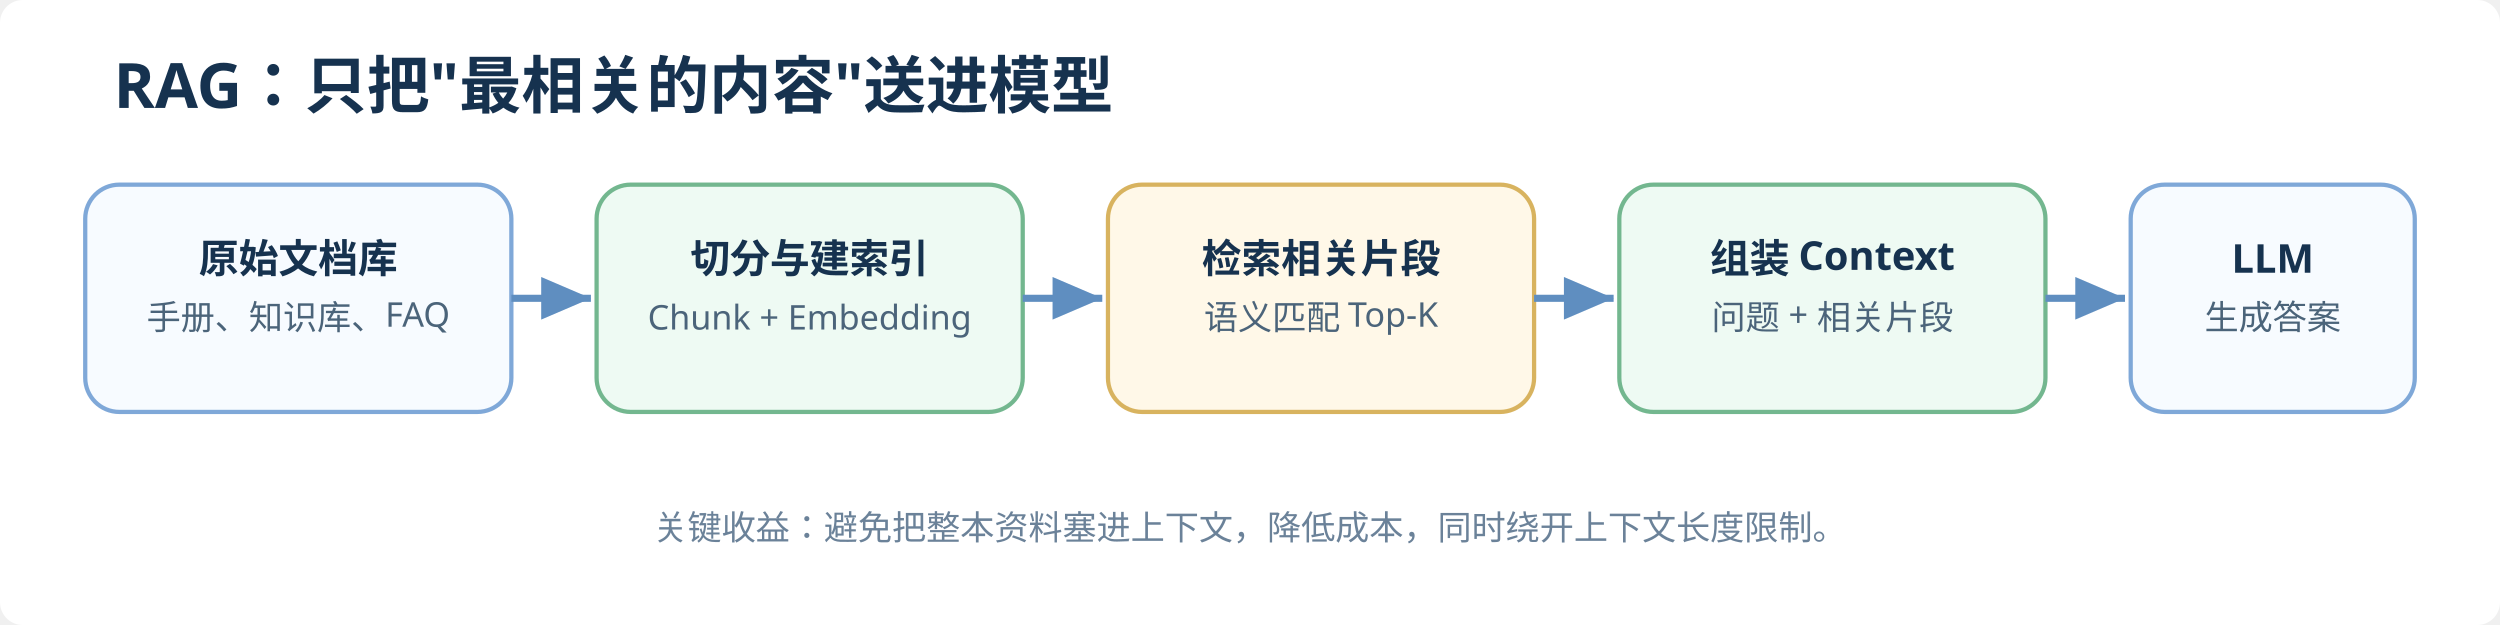
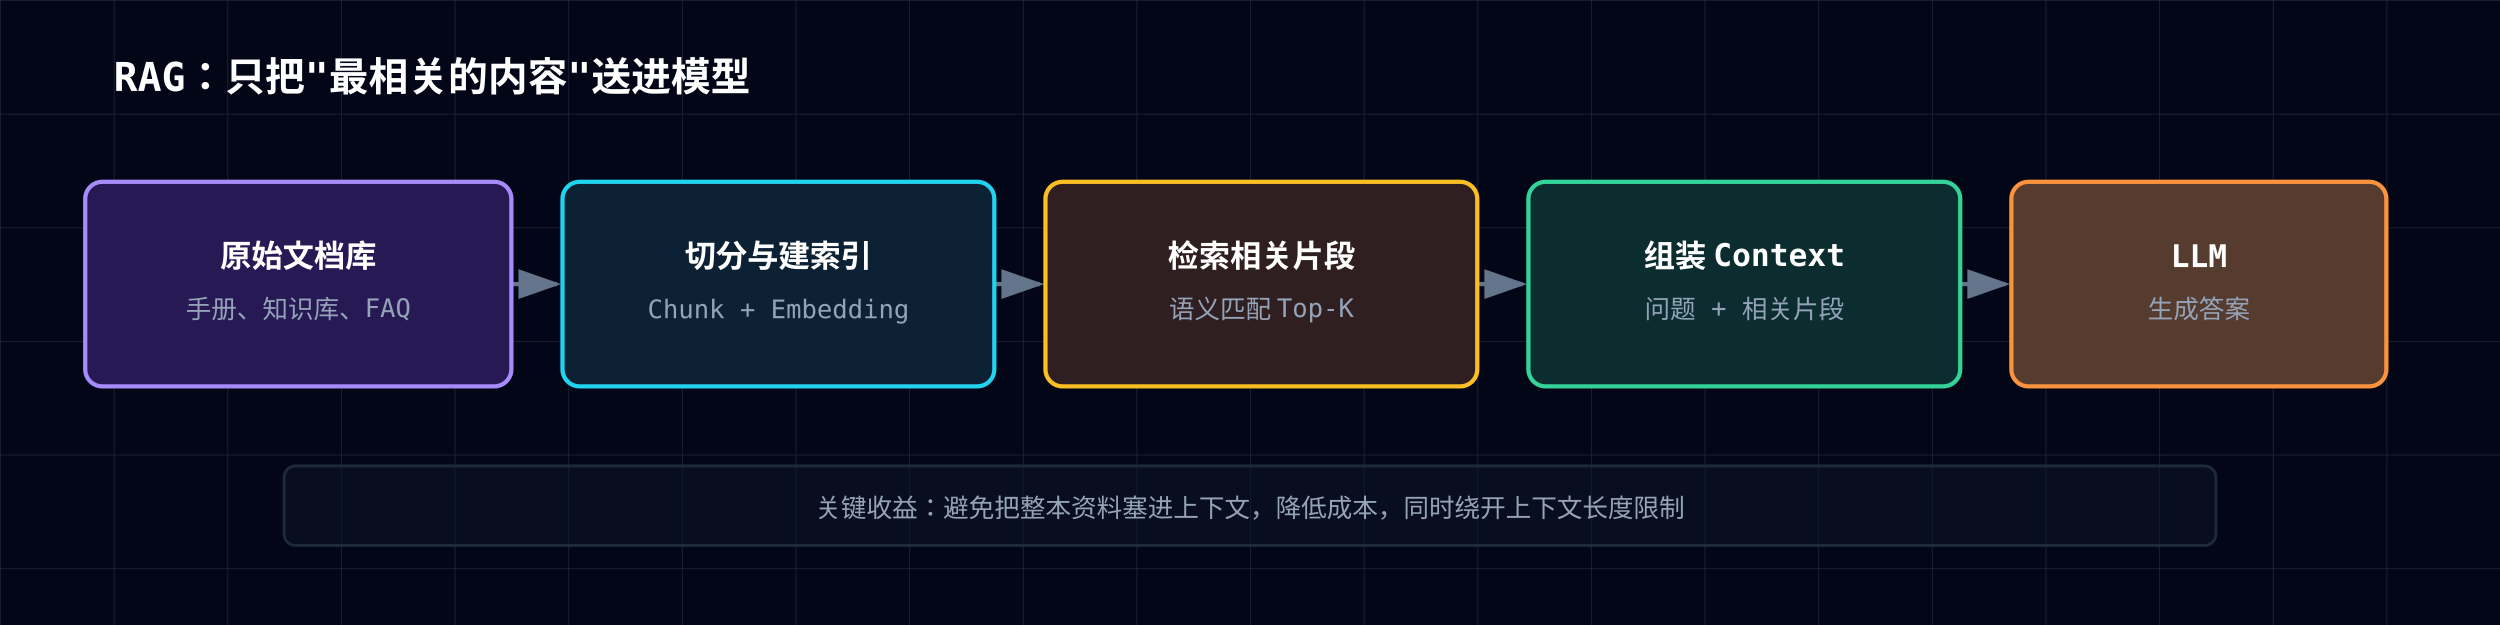
<svg xmlns="http://www.w3.org/2000/svg" width="880" height="220" viewBox="0 0 880 220">
  <defs>
-     <style>
-       .title { font: 700 22px 'PingFang SC', 'Microsoft YaHei', sans-serif; fill: #16324f; }
-       .label { font: 600 14px 'PingFang SC', 'Microsoft YaHei', sans-serif; fill: #16324f; }
-       .sub { font: 500 12px 'PingFang SC', 'Microsoft YaHei', sans-serif; fill: #4b647a; }
-       .note { font: 500 12px 'PingFang SC', 'Microsoft YaHei', sans-serif; fill: #6b8299; }
-       .box1 { fill: #f7fbff; stroke: #7fa8d8; stroke-width: 1.5; rx: 12; }
-       .box2 { fill: #eefaf3; stroke: #73b78f; stroke-width: 1.5; rx: 12; }
-       .box3 { fill: #fff8e8; stroke: #d8b35f; stroke-width: 1.5; rx: 12; }
-       .arrow { stroke: #5f8ec0; stroke-width: 2.5; fill: none; marker-end: url(#arr); }
-     </style>
-     <marker id="arr" markerWidth="8" markerHeight="8" refX="7" refY="3" orient="auto">
-       <path d="M0,0 L7,3 L0,6 Z" fill="#5f8ec0" />
+     <pattern id="grid" width="40" height="40" patternUnits="userSpaceOnUse">
+       <path d="M 40 0 L 0 0 0 40" fill="none" stroke="#1e293b" stroke-width="0.5" />
+     </pattern>
+     <marker id="arrowhead" markerWidth="10" markerHeight="7" refX="9" refY="3.5" orient="auto">
+       <polygon points="0 0, 10 3.5, 0 7" fill="#64748b" />
    </marker>
  </defs>
-   <rect width="880" height="220" fill="#ffffff" rx="8" />
-   <text x="40" y="38" class="title">RAG：只把"最相关的内容"送进模型</text>
-   <rect x="30" y="65" width="150" height="80" class="box1" />
-   <text x="105" y="96" text-anchor="middle" class="label">原始文档库</text>
-   <text x="105" y="116" text-anchor="middle" class="sub">手册、知识库、FAQ</text>
-   <rect x="210" y="65" width="150" height="80" class="box2" />
-   <text x="285" y="96" text-anchor="middle" class="label">切分与建索引</text>
-   <text x="285" y="116" text-anchor="middle" class="sub">Chunk + Embedding</text>
-   <rect x="390" y="65" width="150" height="80" class="box3" />
-   <text x="465" y="96" text-anchor="middle" class="label">检索相关片段</text>
-   <text x="465" y="116" text-anchor="middle" class="sub">语义匹配 Top-K</text>
-   <rect x="570" y="65" width="150" height="80" class="box2" />
-   <text x="645" y="96" text-anchor="middle" class="label">组装 Context</text>
-   <text x="645" y="116" text-anchor="middle" class="sub">问题 + 相关片段</text>
-   <rect x="750" y="65" width="100" height="80" class="box1" />
-   <text x="800" y="96" text-anchor="middle" class="label">LLM</text>
-   <text x="800" y="116" text-anchor="middle" class="sub">生成答案</text>
-   <path d="M180 105 H208" class="arrow" />
-   <path d="M360 105 H388" class="arrow" />
-   <path d="M540 105 H568" class="arrow" />
-   <path d="M720 105 H748" class="arrow" />
-   <text x="440" y="190" text-anchor="middle" class="note">关键收益：避免把整本资料塞进上下文，降低成本，同时绕开上下文长度限制。</text>
+   <rect width="880" height="220" fill="#020617" />
+   <rect width="880" height="220" fill="url(#grid)" />
+   <text x="40" y="32" fill="white" font-family="'JetBrains Mono', monospace" font-size="14" font-weight="700">RAG：只把"最相关的内容"送进模型</text>
+   <line x1="178" y1="100" x2="196" y2="100" stroke="#64748b" stroke-width="1.5" marker-end="url(#arrowhead)" />
+   <line x1="348" y1="100" x2="366" y2="100" stroke="#64748b" stroke-width="1.5" marker-end="url(#arrowhead)" />
+   <line x1="518" y1="100" x2="536" y2="100" stroke="#64748b" stroke-width="1.5" marker-end="url(#arrowhead)" />
+   <line x1="688" y1="100" x2="706" y2="100" stroke="#64748b" stroke-width="1.5" marker-end="url(#arrowhead)" />
+   <rect x="30" y="64" width="150" height="72" rx="6" fill="#0f172a" />
+   <rect x="30" y="64" width="150" height="72" rx="6" fill="rgba(76, 29, 149, 0.4)" stroke="#a78bfa" stroke-width="1.5" />
+   <text x="105" y="94" text-anchor="middle" fill="white" font-family="'JetBrains Mono', monospace" font-size="11" font-weight="600">原始文档库</text>
+   <text x="105" y="112" text-anchor="middle" fill="#94a3b8" font-family="'JetBrains Mono', monospace" font-size="9">手册、知识库、FAQ</text>
+   <rect x="198" y="64" width="152" height="72" rx="6" fill="#0f172a" />
+   <rect x="198" y="64" width="152" height="72" rx="6" fill="rgba(8, 51, 68, 0.4)" stroke="#22d3ee" stroke-width="1.5" />
+   <text x="274" y="94" text-anchor="middle" fill="white" font-family="'JetBrains Mono', monospace" font-size="11" font-weight="600">切分与建索引</text>
+   <text x="274" y="112" text-anchor="middle" fill="#94a3b8" font-family="'JetBrains Mono', monospace" font-size="9">Chunk + Embedding</text>
+   <rect x="368" y="64" width="152" height="72" rx="6" fill="#0f172a" />
+   <rect x="368" y="64" width="152" height="72" rx="6" fill="rgba(120, 53, 15, 0.3)" stroke="#fbbf24" stroke-width="1.5" />
+   <text x="444" y="94" text-anchor="middle" fill="white" font-family="'JetBrains Mono', monospace" font-size="11" font-weight="600">检索相关片段</text>
+   <text x="444" y="112" text-anchor="middle" fill="#94a3b8" font-family="'JetBrains Mono', monospace" font-size="9">语义匹配 Top-K</text>
+   <rect x="538" y="64" width="152" height="72" rx="6" fill="#0f172a" />
+   <rect x="538" y="64" width="152" height="72" rx="6" fill="rgba(6, 78, 59, 0.4)" stroke="#34d399" stroke-width="1.5" />
+   <text x="614" y="94" text-anchor="middle" fill="white" font-family="'JetBrains Mono', monospace" font-size="11" font-weight="600">组装 Context</text>
+   <text x="614" y="112" text-anchor="middle" fill="#94a3b8" font-family="'JetBrains Mono', monospace" font-size="9">问题 + 相关片段</text>
+   <rect x="708" y="64" width="132" height="72" rx="6" fill="#0f172a" />
+   <rect x="708" y="64" width="132" height="72" rx="6" fill="rgba(251, 146, 60, 0.3)" stroke="#fb923c" stroke-width="1.5" />
+   <text x="774" y="94" text-anchor="middle" fill="white" font-family="'JetBrains Mono', monospace" font-size="11" font-weight="600">LLM</text>
+   <text x="774" y="112" text-anchor="middle" fill="#94a3b8" font-family="'JetBrains Mono', monospace" font-size="9">生成答案</text>
+   <rect x="100" y="164" width="680" height="28" rx="4" fill="rgba(15, 23, 42, 0.5)" stroke="#1e293b" stroke-width="1" />
+   <text x="440" y="182" text-anchor="middle" fill="#94a3b8" font-family="'JetBrains Mono', monospace" font-size="9">关键收益：避免把整本资料塞进上下文，降低成本，同时绕开上下文长度限制</text>
</svg>
